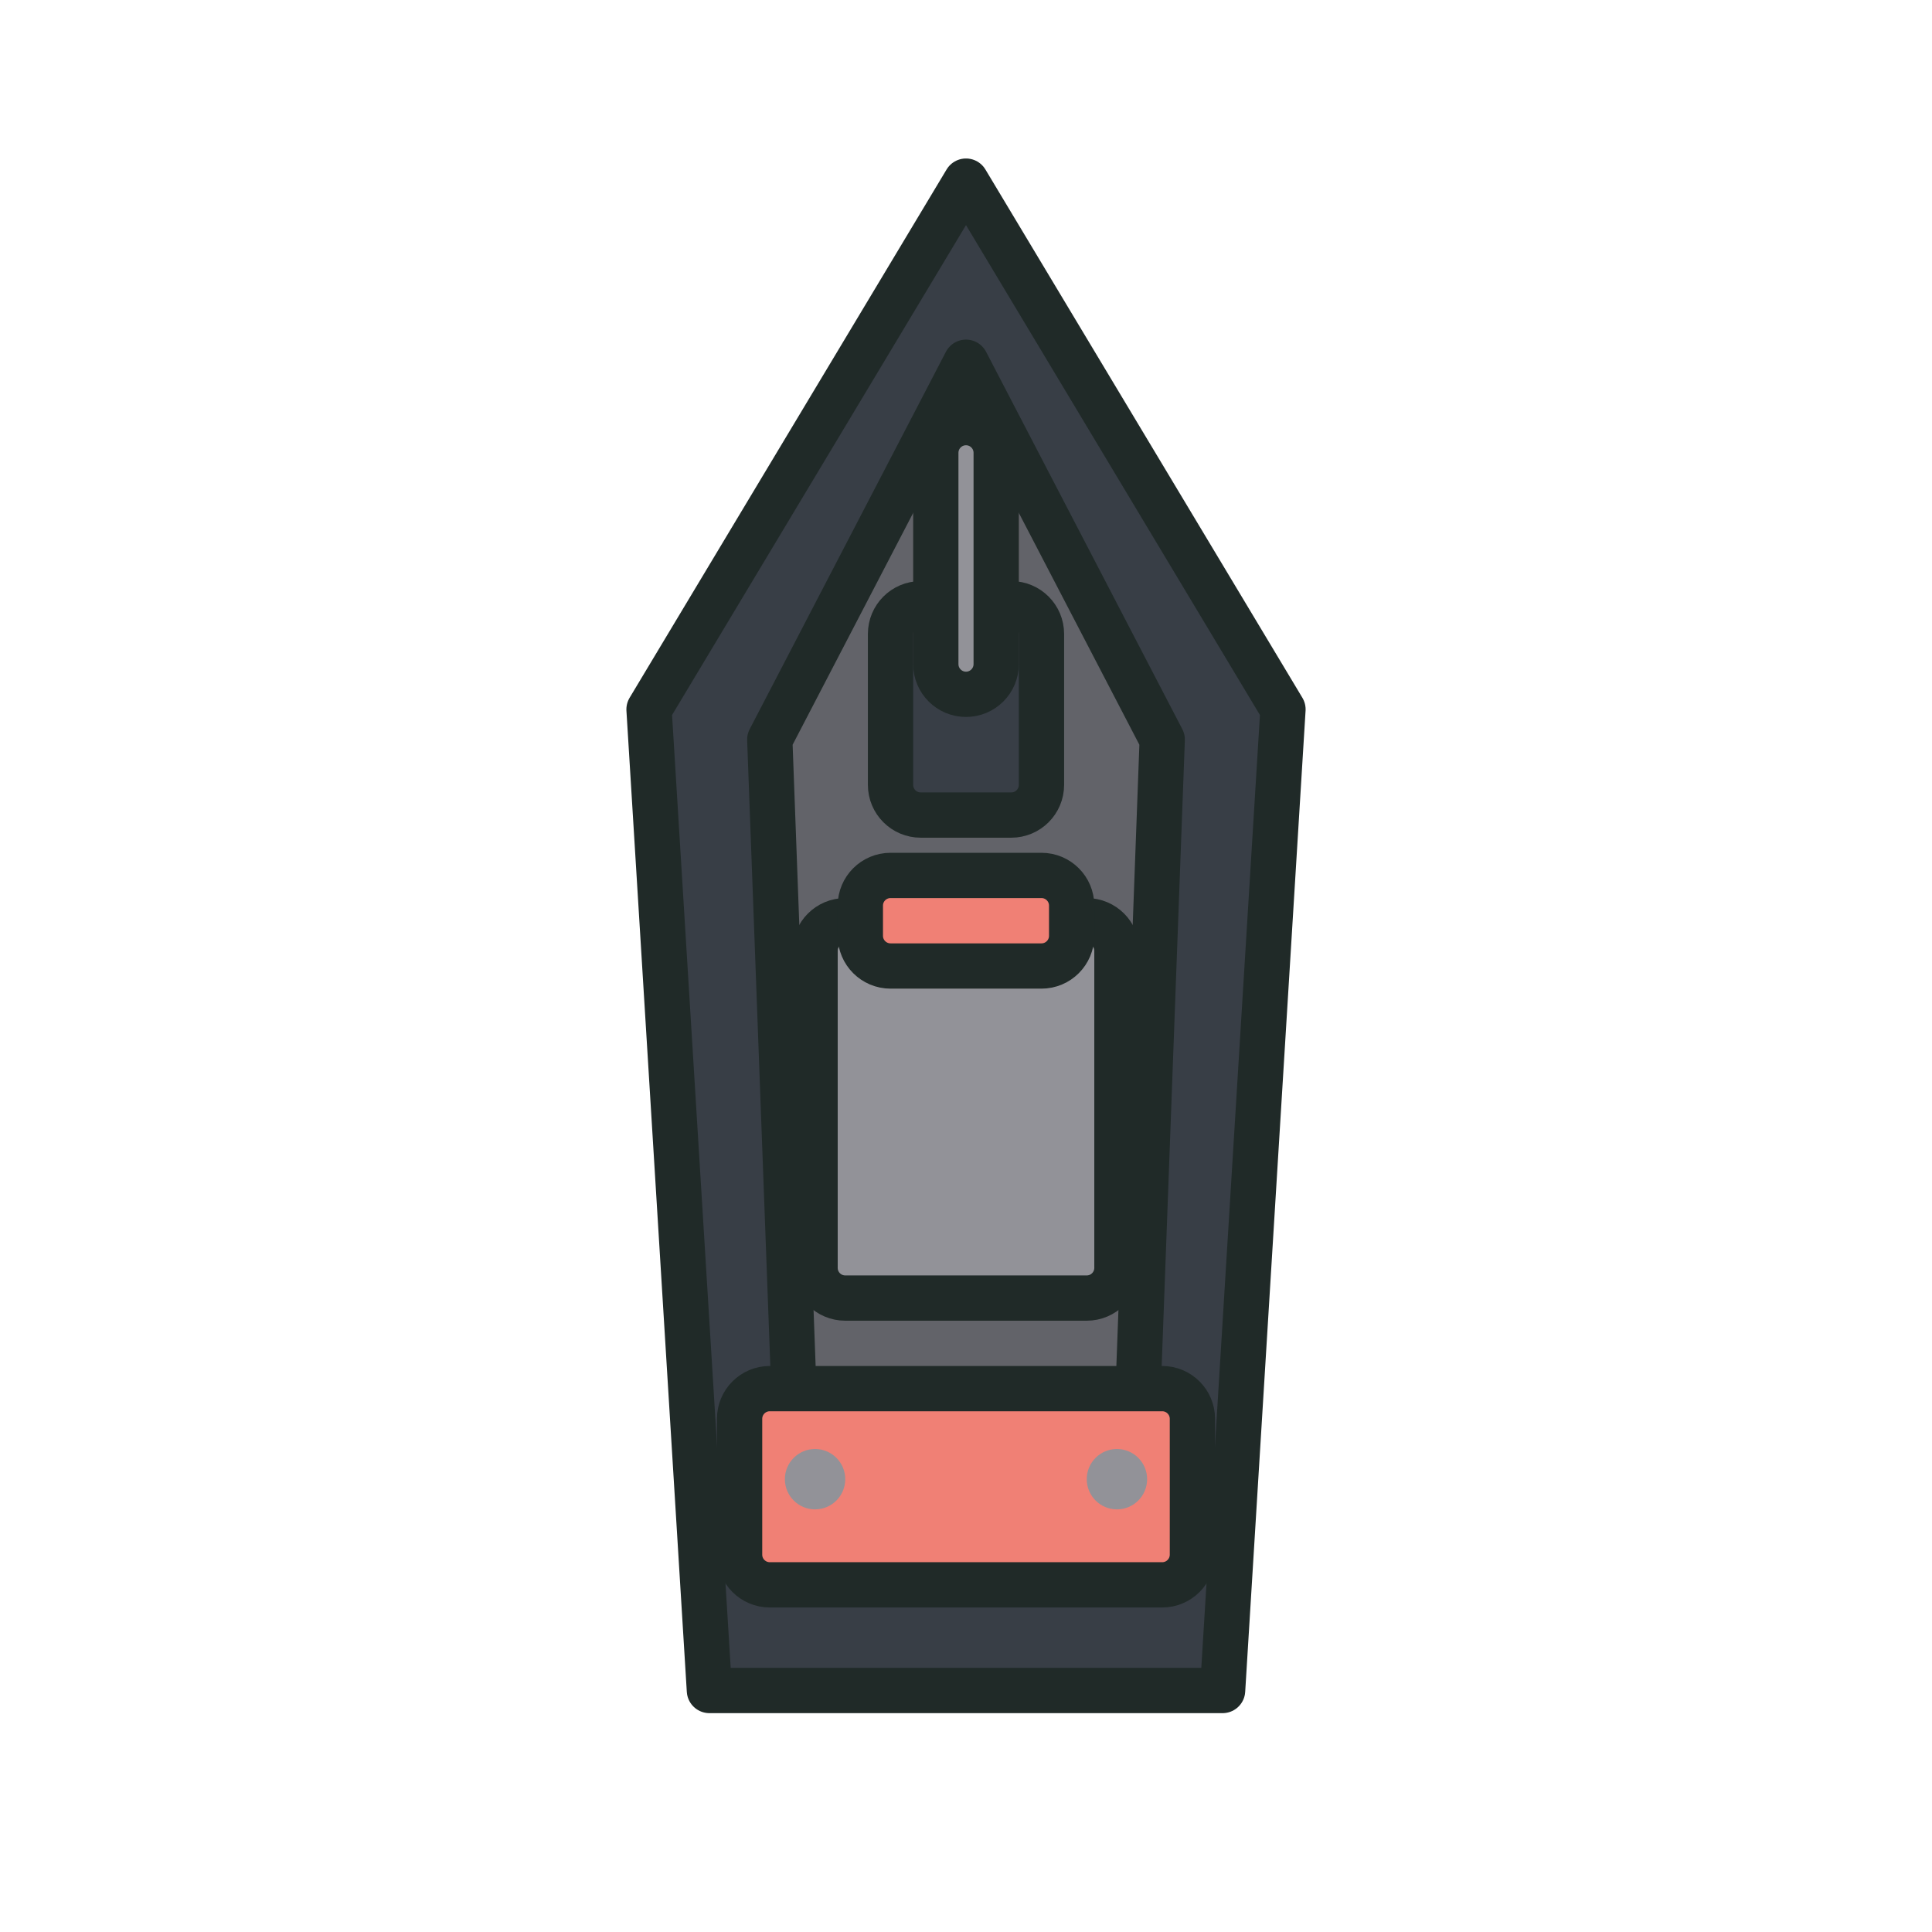
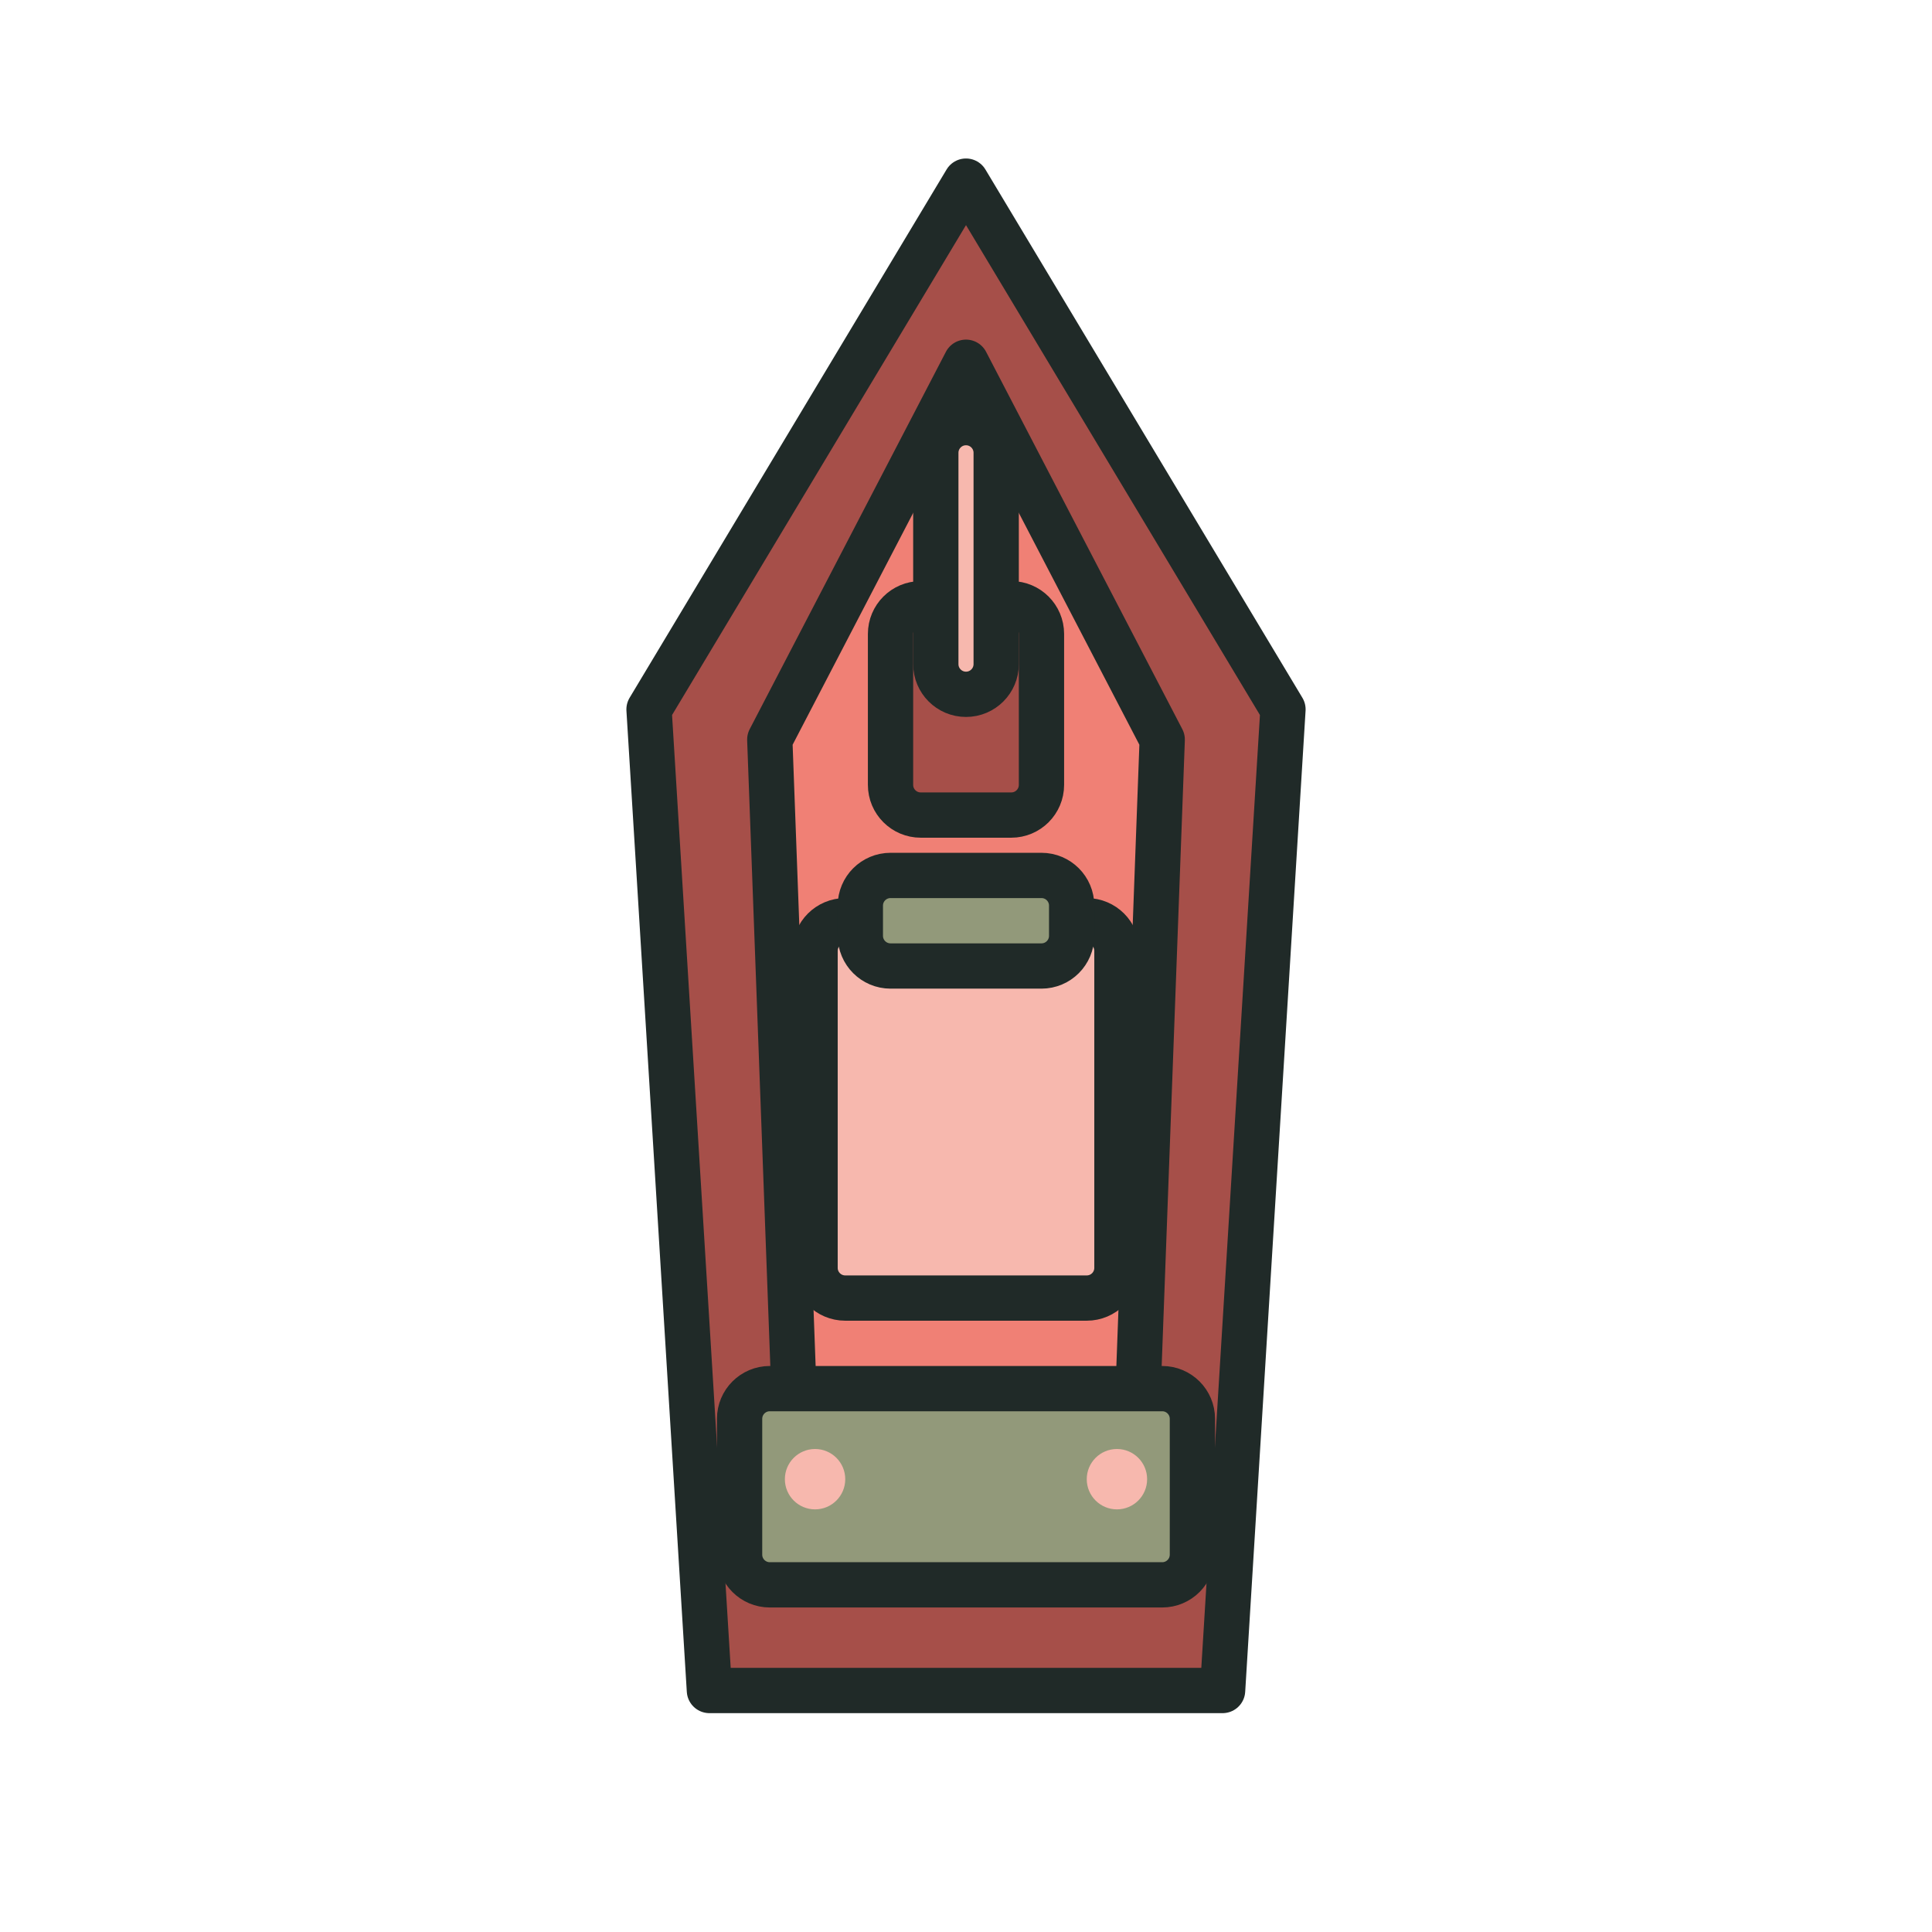
<svg xmlns="http://www.w3.org/2000/svg" width="128" height="128" viewBox="0 0 128 128">
-   <path d="M64 12 L85 47 L81 112 L47 112 L43 47 Z" fill="#383e46" stroke="#202a28" stroke-width="3" stroke-linejoin="round" />
-   <path d="M64 24 L77 49 L75 103 L53 103 L51 49 Z" fill="#626369" stroke="#202a28" stroke-width="3" stroke-linejoin="round" />
-   <rect x="54" y="61" width="20" height="25" rx="2" fill="#929298" stroke="#202a28" stroke-width="3" />
-   <rect x="57" y="58" width="14" height="6" rx="2" fill="#f08075" stroke="#202a28" stroke-width="3" />
-   <rect x="59" y="40" width="10" height="14" rx="2" fill="#383e46" stroke="#202a28" stroke-width="3" />
-   <rect x="62" y="28" width="4" height="18" rx="2" fill="#929298" stroke="#202a28" stroke-width="3" />
-   <rect x="49" y="92" width="30" height="13" rx="2" fill="#f08075" stroke="#202a28" stroke-width="3" />
-   <circle cx="54" cy="98" r="2" fill="#929298" />
-   <circle cx="74" cy="98" r="2" fill="#929298" />
+   <path d="M64 12 L85 47 L81 112 L47 112 L43 47 Z" fill="#a64f49" stroke="#202a28" stroke-width="3" stroke-linejoin="round" />
+   <path d="M64 24 L77 49 L75 103 L53 103 L51 49 Z" fill="#f08075" stroke="#202a28" stroke-width="3" stroke-linejoin="round" />
+   <rect x="54" y="61" width="20" height="25" rx="2" fill="#f7b8ae" stroke="#202a28" stroke-width="3" />
+   <rect x="57" y="58" width="14" height="6" rx="2" fill="#92997a" stroke="#202a28" stroke-width="3" />
+   <rect x="59" y="40" width="10" height="14" rx="2" fill="#a64f49" stroke="#202a28" stroke-width="3" />
+   <rect x="62" y="28" width="4" height="18" rx="2" fill="#f7b8ae" stroke="#202a28" stroke-width="3" />
+   <rect x="49" y="92" width="30" height="13" rx="2" fill="#92997a" stroke="#202a28" stroke-width="3" />
+   <circle cx="54" cy="98" r="2" fill="#f7b8ae" />
+   <circle cx="74" cy="98" r="2" fill="#f7b8ae" />
</svg>
